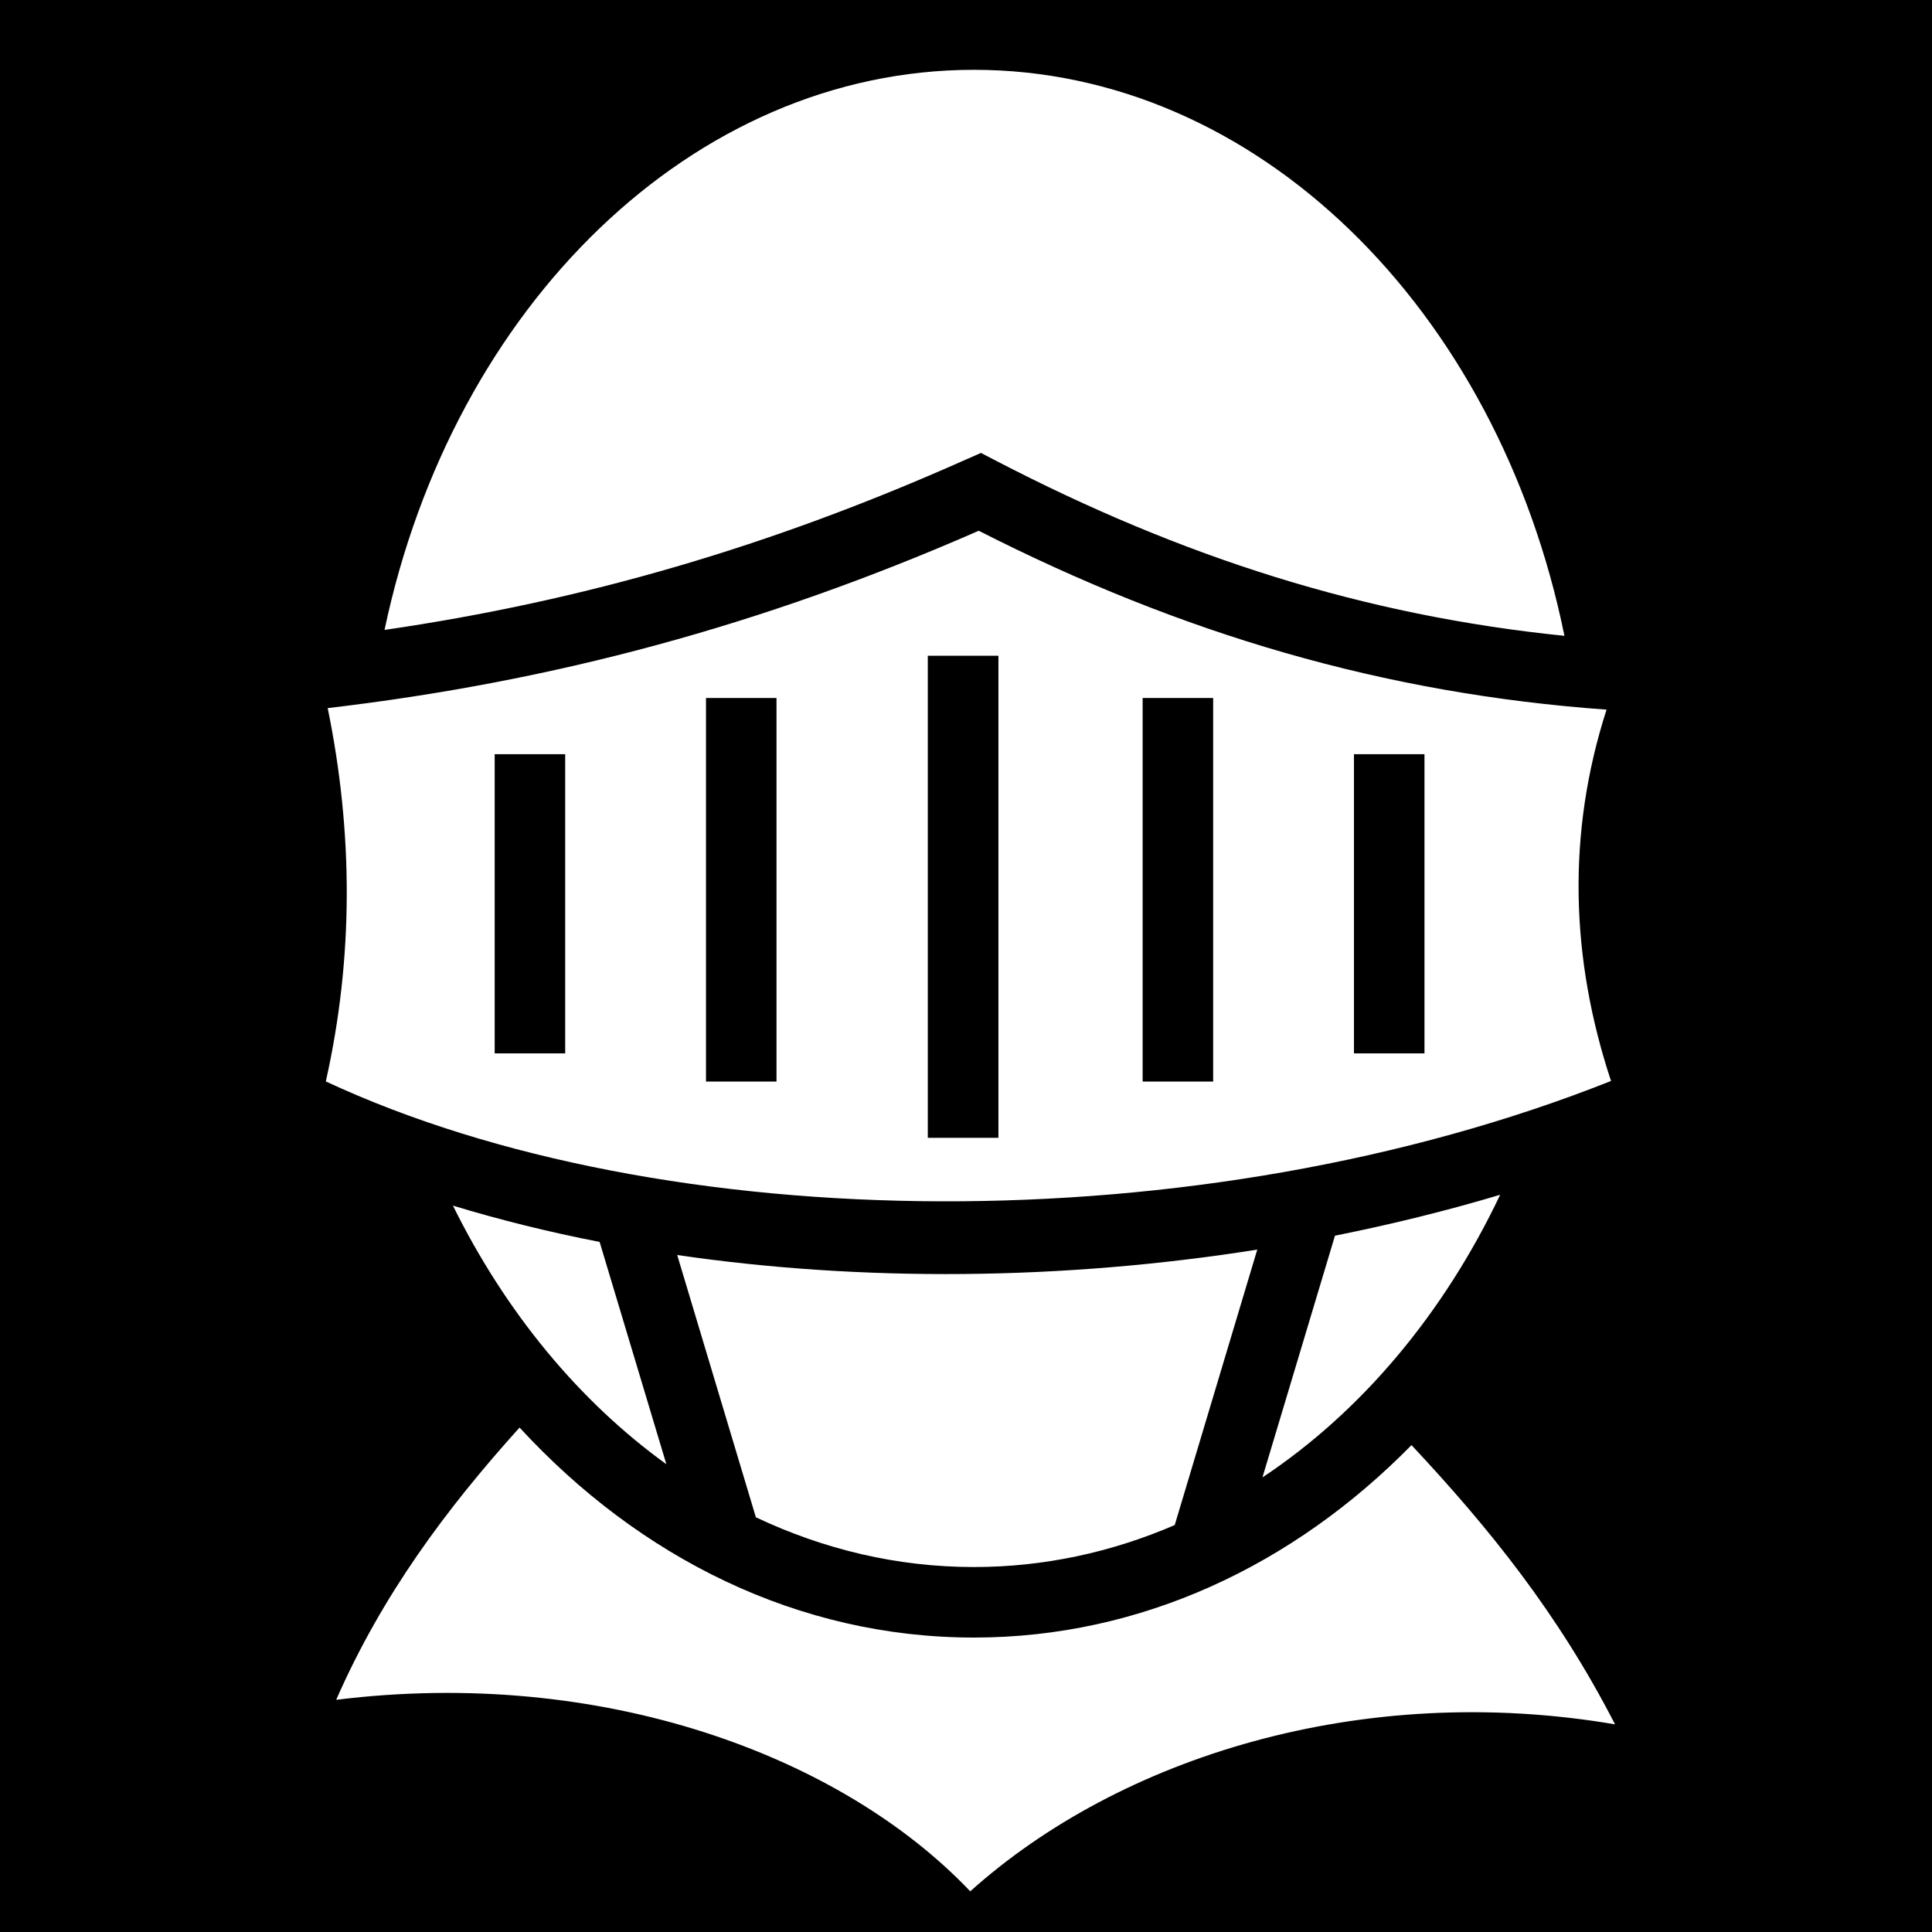
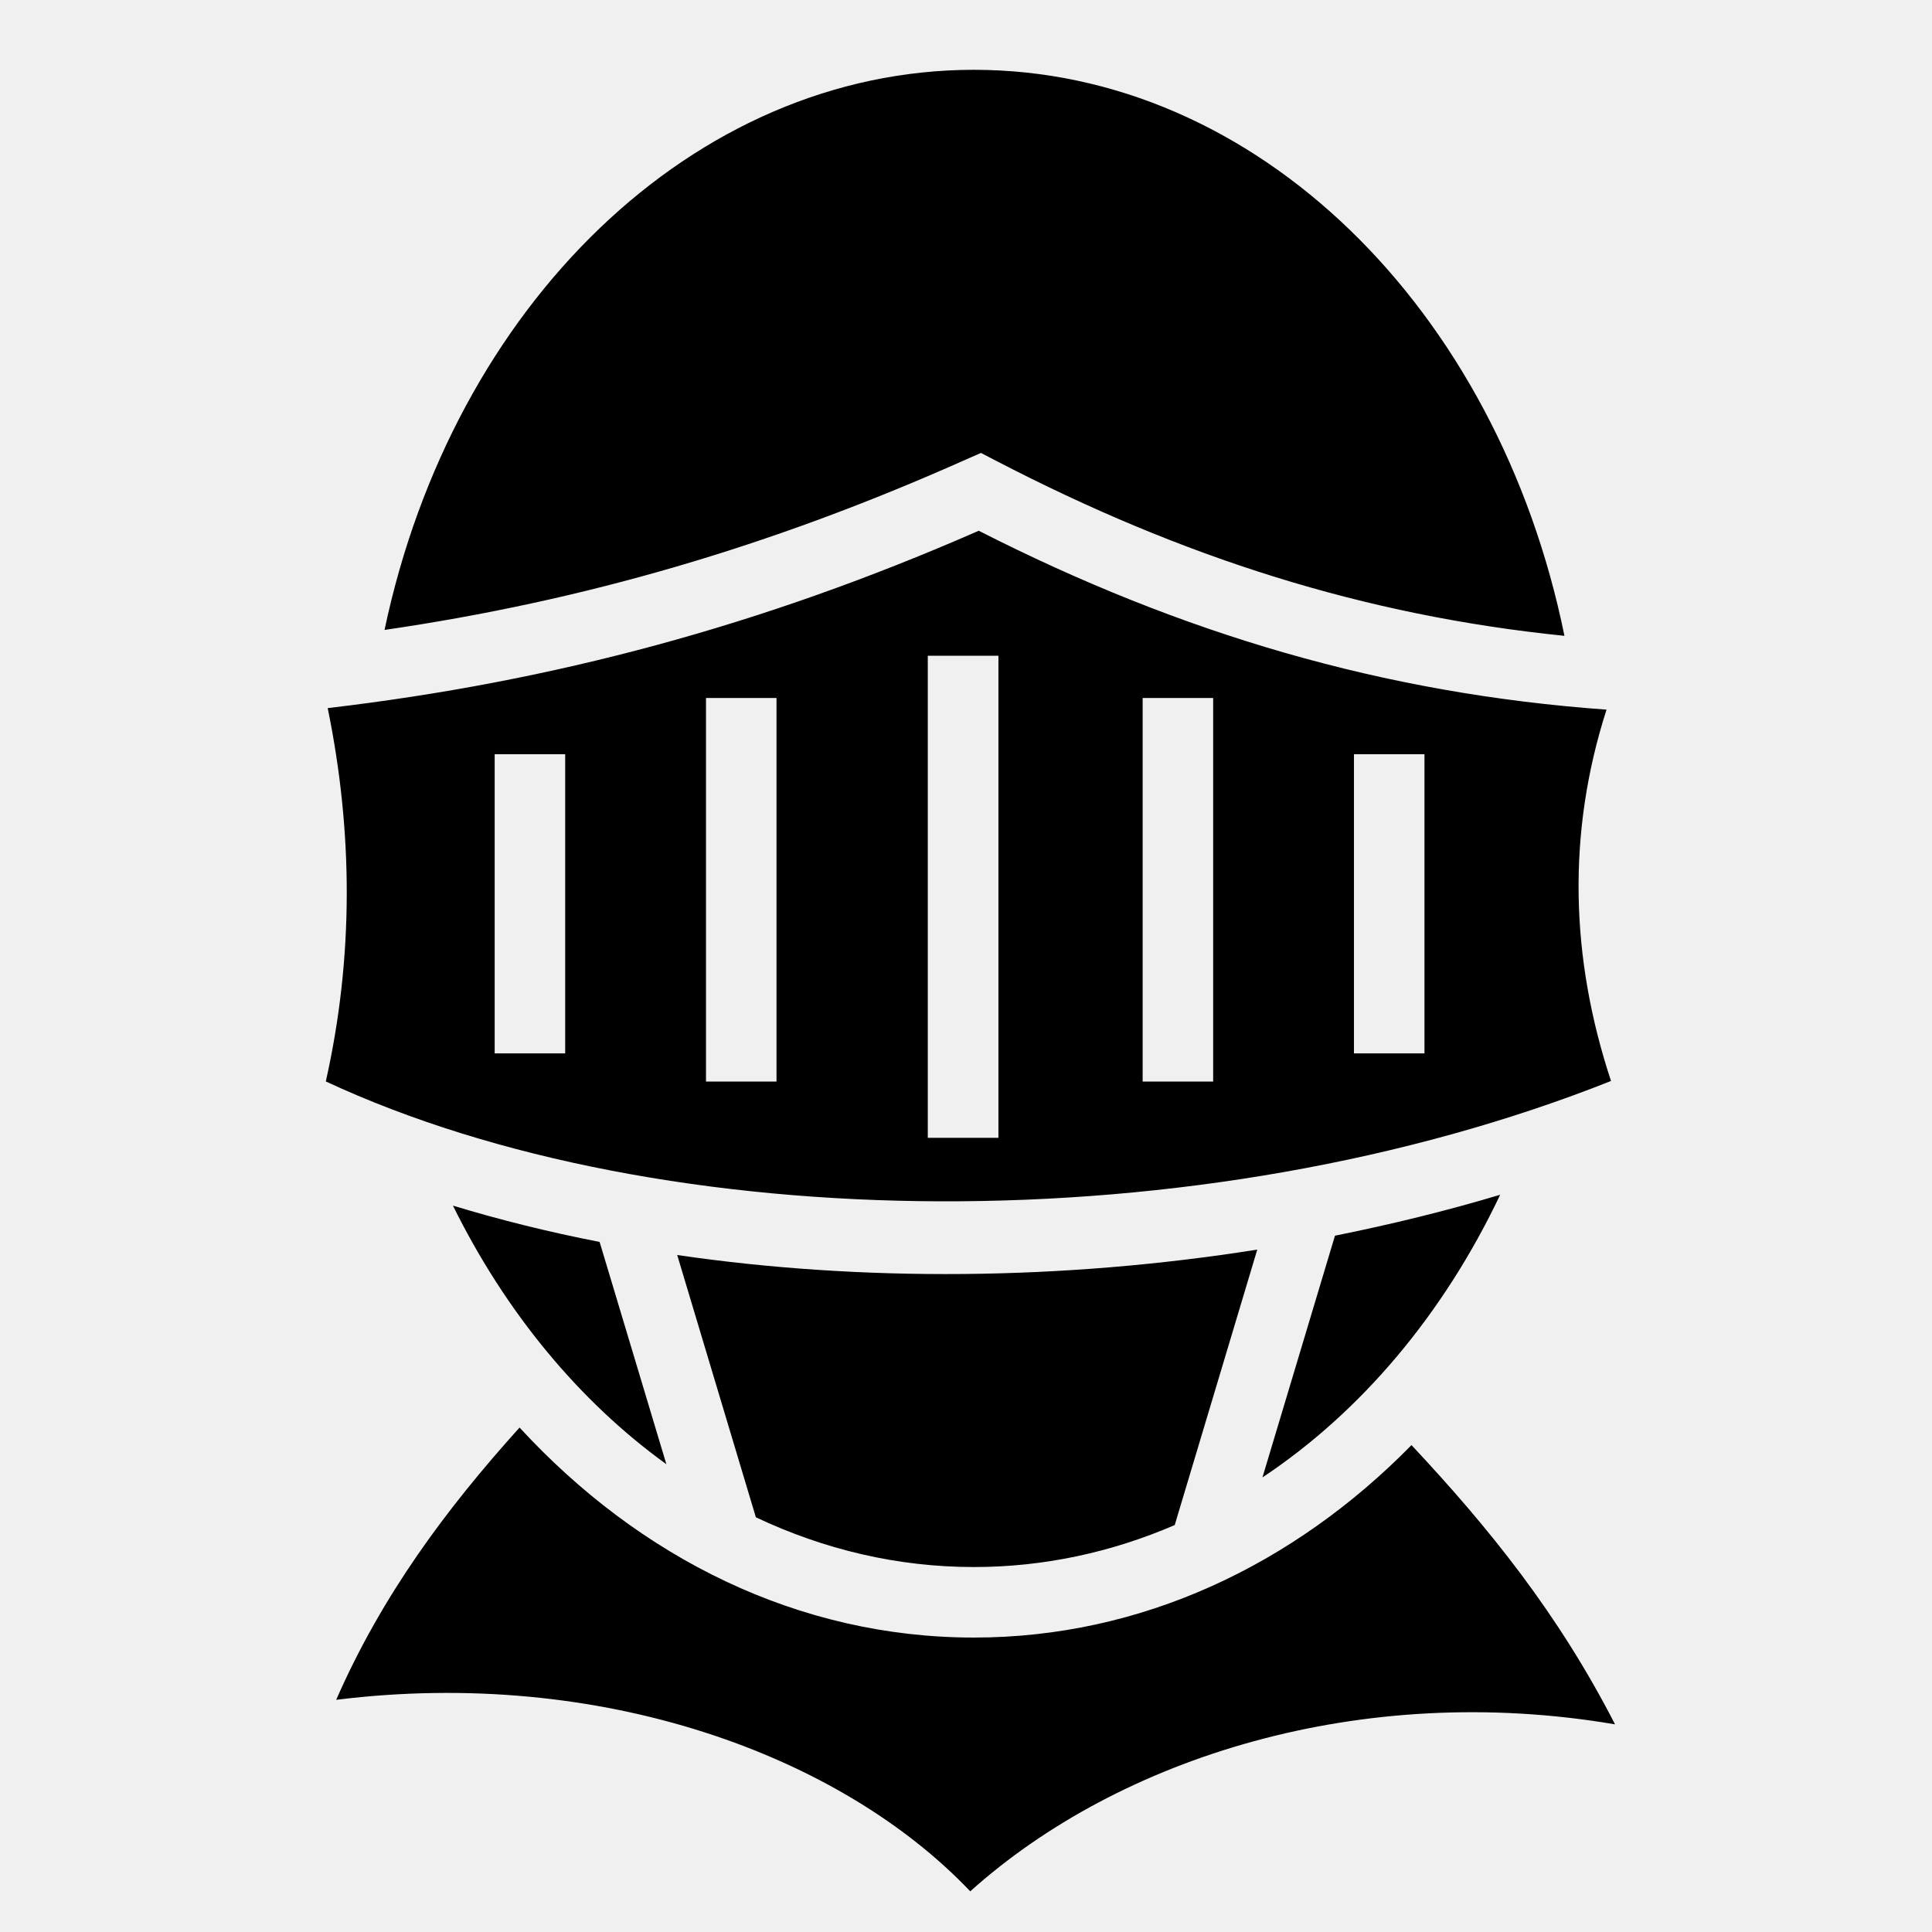
<svg xmlns="http://www.w3.org/2000/svg" viewBox="0 0 512 512">
-   <path d="M0 0h512v512H0z" />
-   <path fill="#fff" d="M258.094 18.5c-74.34 0-138.073 62.498-156.188 148.438 52.758-7.697 102.23-22.044 153.938-45.094l4.125-1.813 3.967 2.064c49.424 25.667 97.648 41.026 150.657 46.406-17.66-86.744-81.71-150-156.5-150zm1.28 122.156c-57.41 25.148-112.883 39.993-172.53 47 6.724 32.847 6.91 65.935-.5 98.938 89.29 41.602 231.648 43.154 340.594-.125-10.762-32.516-11.727-65.66-1.188-98.408-59.03-4.235-112.628-20.06-166.375-47.406zm-13.5 33.125h18.72v127.75h-18.72V173.78zm-58.78 11.19h18.687v101.655h-18.686V184.97zm115.72 0H321.5v101.655h-18.688V184.97zm-171.72 14.905h18.687v79.28h-18.686v-79.28zm227.72 0H377.5v79.28h-18.688v-79.28zm38.748 116.75c-14.302 4.282-28.96 7.873-43.78 10.844l-19.22 64.06c26.114-17.337 48.002-43.31 63-74.905zm-277.53 2.875c13.95 28.257 33.448 51.85 56.562 68.53l-17.688-58.905c-13.397-2.61-26.387-5.826-38.875-9.625zm213.156 11.656c-51.63 8.175-104.745 8.588-153.72 1.438l20.845 69.5c18 8.52 37.49 13.187 57.78 13.187 18.588 0 36.507-3.92 53.22-11.124l21.875-73zm-195.5 47.156c-19.436 21.562-36.416 44.367-48.594 72.157 70.233-8.736 133.743 14.684 168.03 50.75 39.684-35.607 103.71-55.685 170.876-44.25-15.08-29.372-33.32-51.982-53.938-74-31.187 31.75-71.53 51-115.968 51-46.568 0-88.65-21.142-120.406-55.658z" />
+   <path fill="currentColor" d="M258.094 18.5c-74.34 0-138.073 62.498-156.188 148.438 52.758-7.697 102.23-22.044 153.938-45.094l4.125-1.813 3.967 2.064c49.424 25.667 97.648 41.026 150.657 46.406-17.66-86.744-81.71-150-156.5-150zm1.28 122.156c-57.41 25.148-112.883 39.993-172.53 47 6.724 32.847 6.91 65.935-.5 98.938 89.29 41.602 231.648 43.154 340.594-.125-10.762-32.516-11.727-65.66-1.188-98.408-59.03-4.235-112.628-20.06-166.375-47.406zm-13.5 33.125h18.72v127.75h-18.72V173.78zm-58.78 11.19h18.687v101.655h-18.686V184.97zm115.72 0h18.686v101.655h-18.688V184.97zm-171.72 14.905h18.687v79.28h-18.686v-79.28zm227.72 0h18.686v79.28h-18.688v-79.28zm38.748 116.75c-14.302 4.282-28.96 7.873-43.78 10.844l-19.22 64.06c26.114-17.337 48.002-43.31 63-74.905zm-277.53 2.875c13.95 28.257 33.448 51.85 56.562 68.53l-17.688-58.905c-13.397-2.61-26.387-5.826-38.875-9.625zm213.156 11.656c-51.63 8.175-104.745 8.588-153.72 1.438l20.845 69.5c18 8.52 37.49 13.187 57.78 13.187 18.588 0 36.507-3.92 53.22-11.124l21.875-73zm-195.5 47.156c-19.436 21.562-36.416 44.367-48.594 72.157 70.233-8.736 133.743 14.684 168.03 50.75 39.684-35.607 103.71-55.685 170.876-44.25-15.08-29.372-33.32-51.982-53.938-74-31.187 31.75-71.53 51-115.968 51-46.568 0-88.65-21.142-120.406-55.658z" />
</svg>
